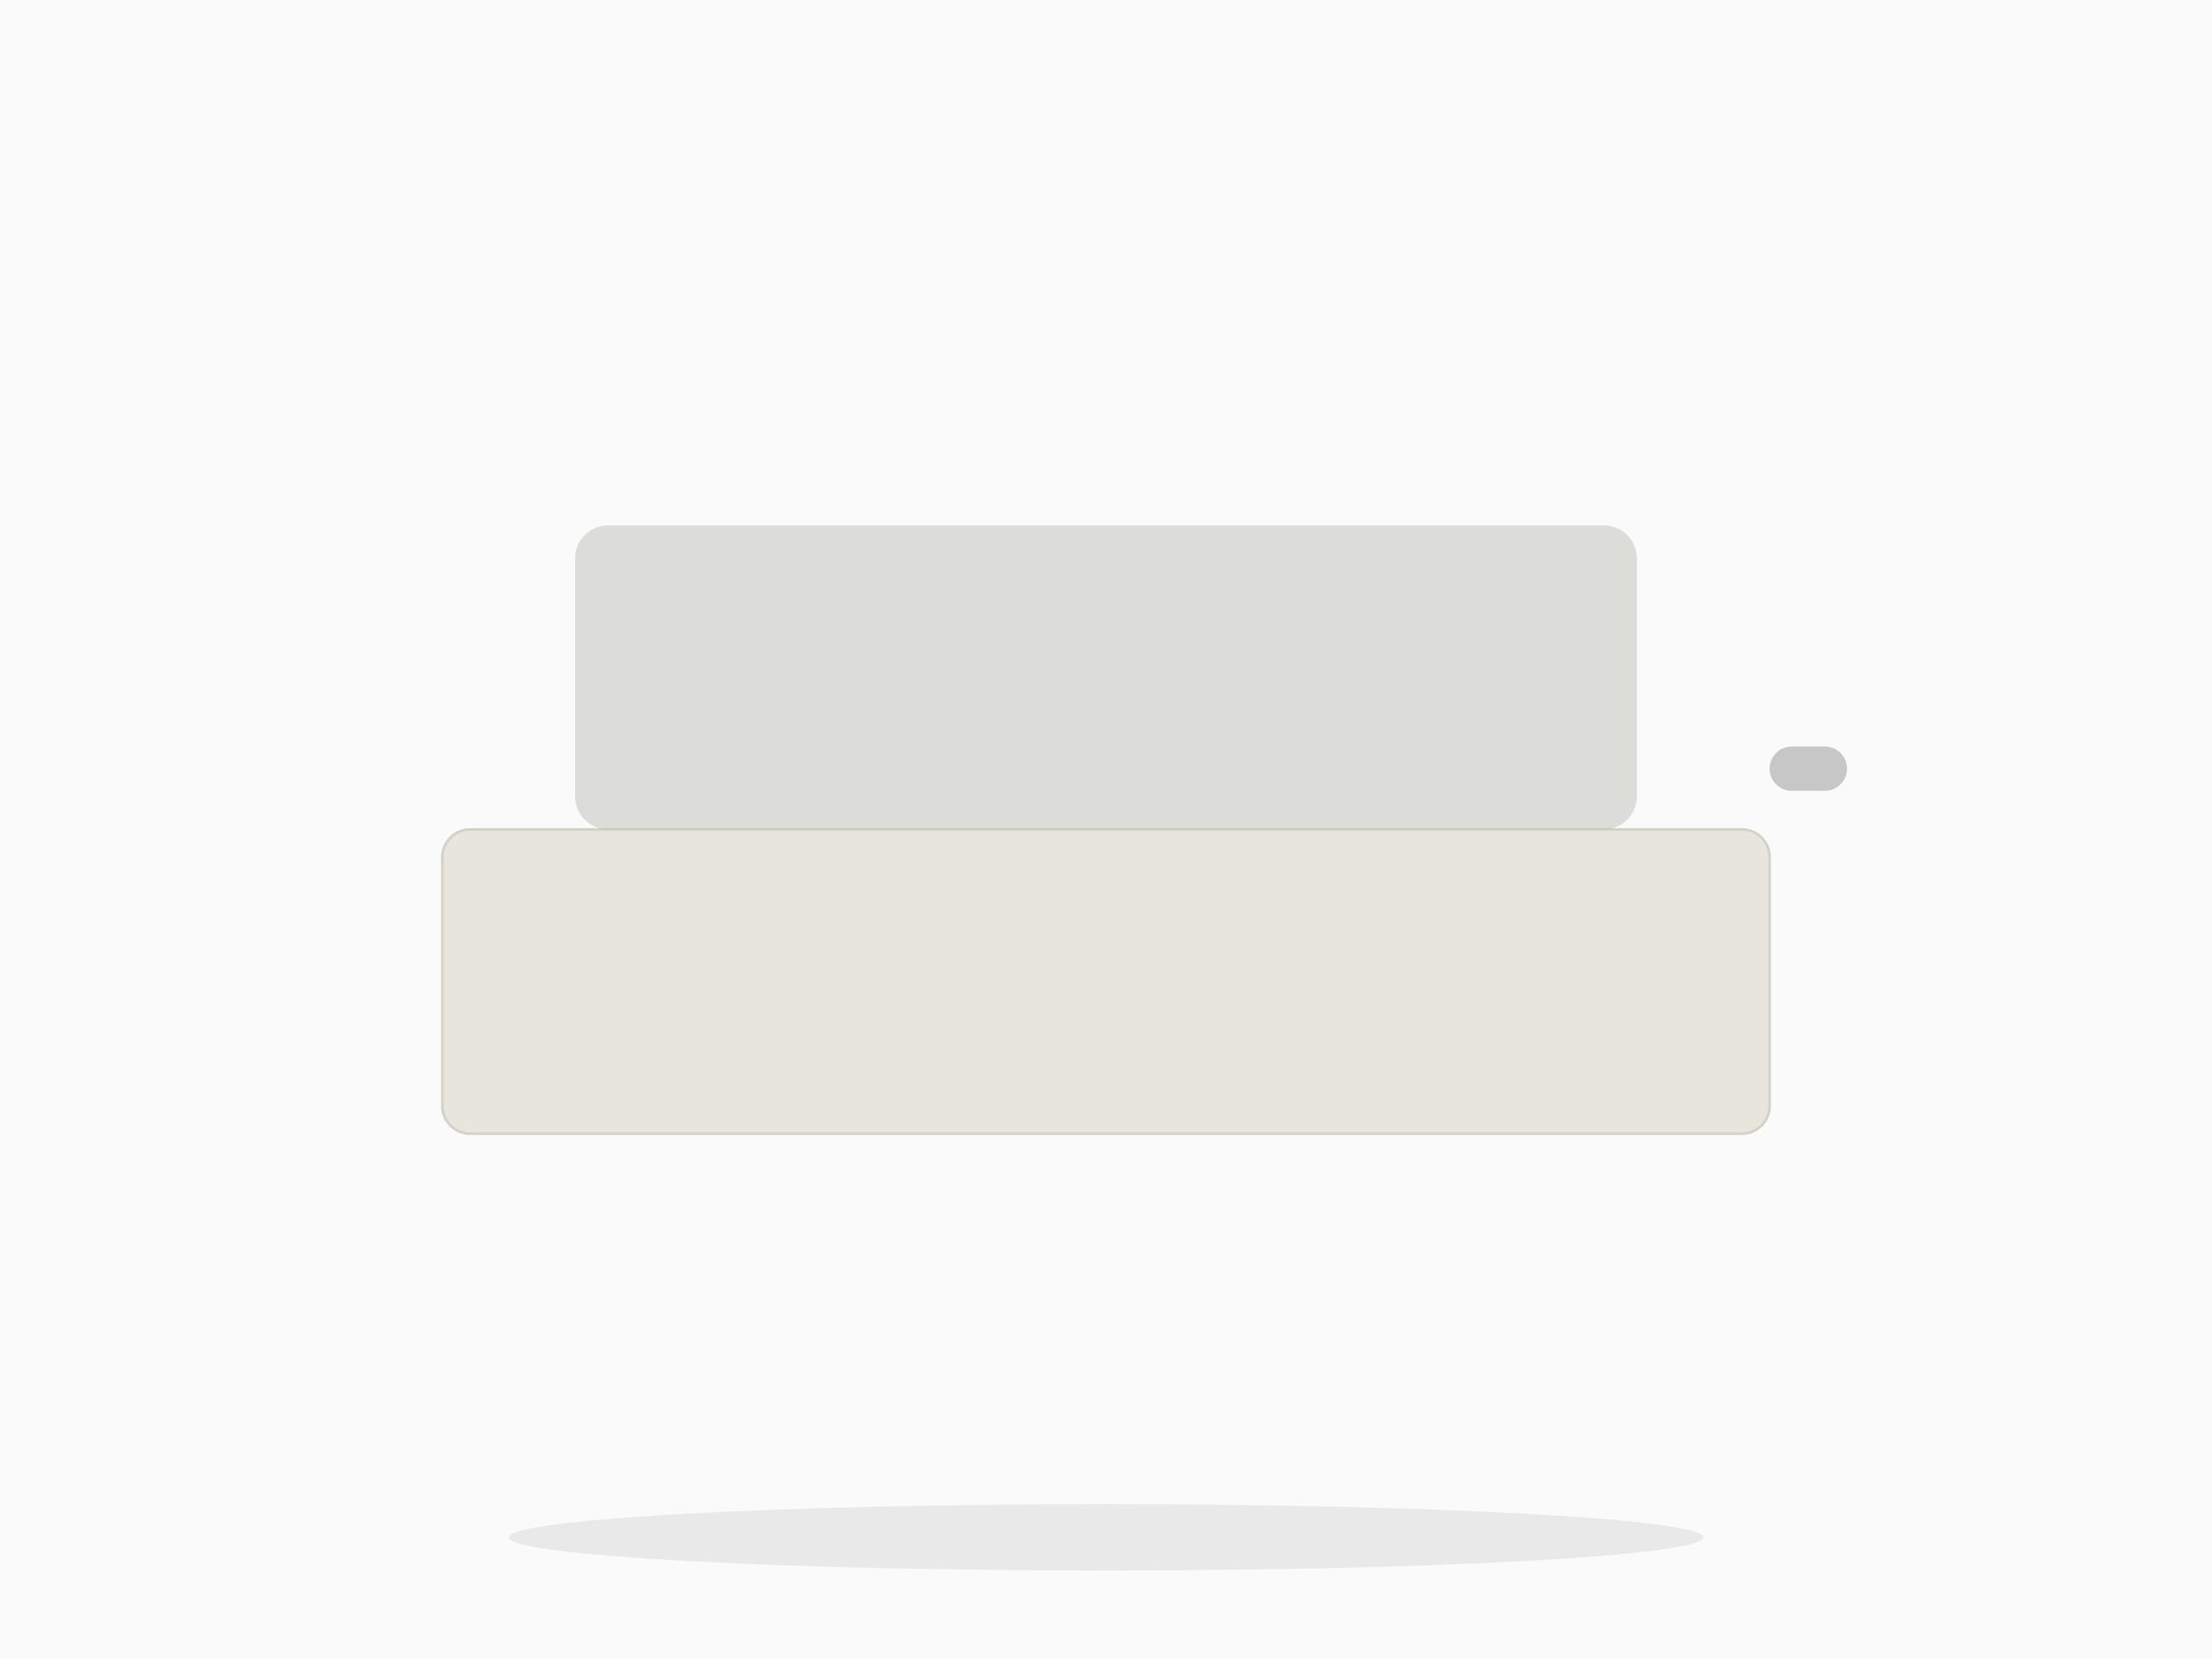
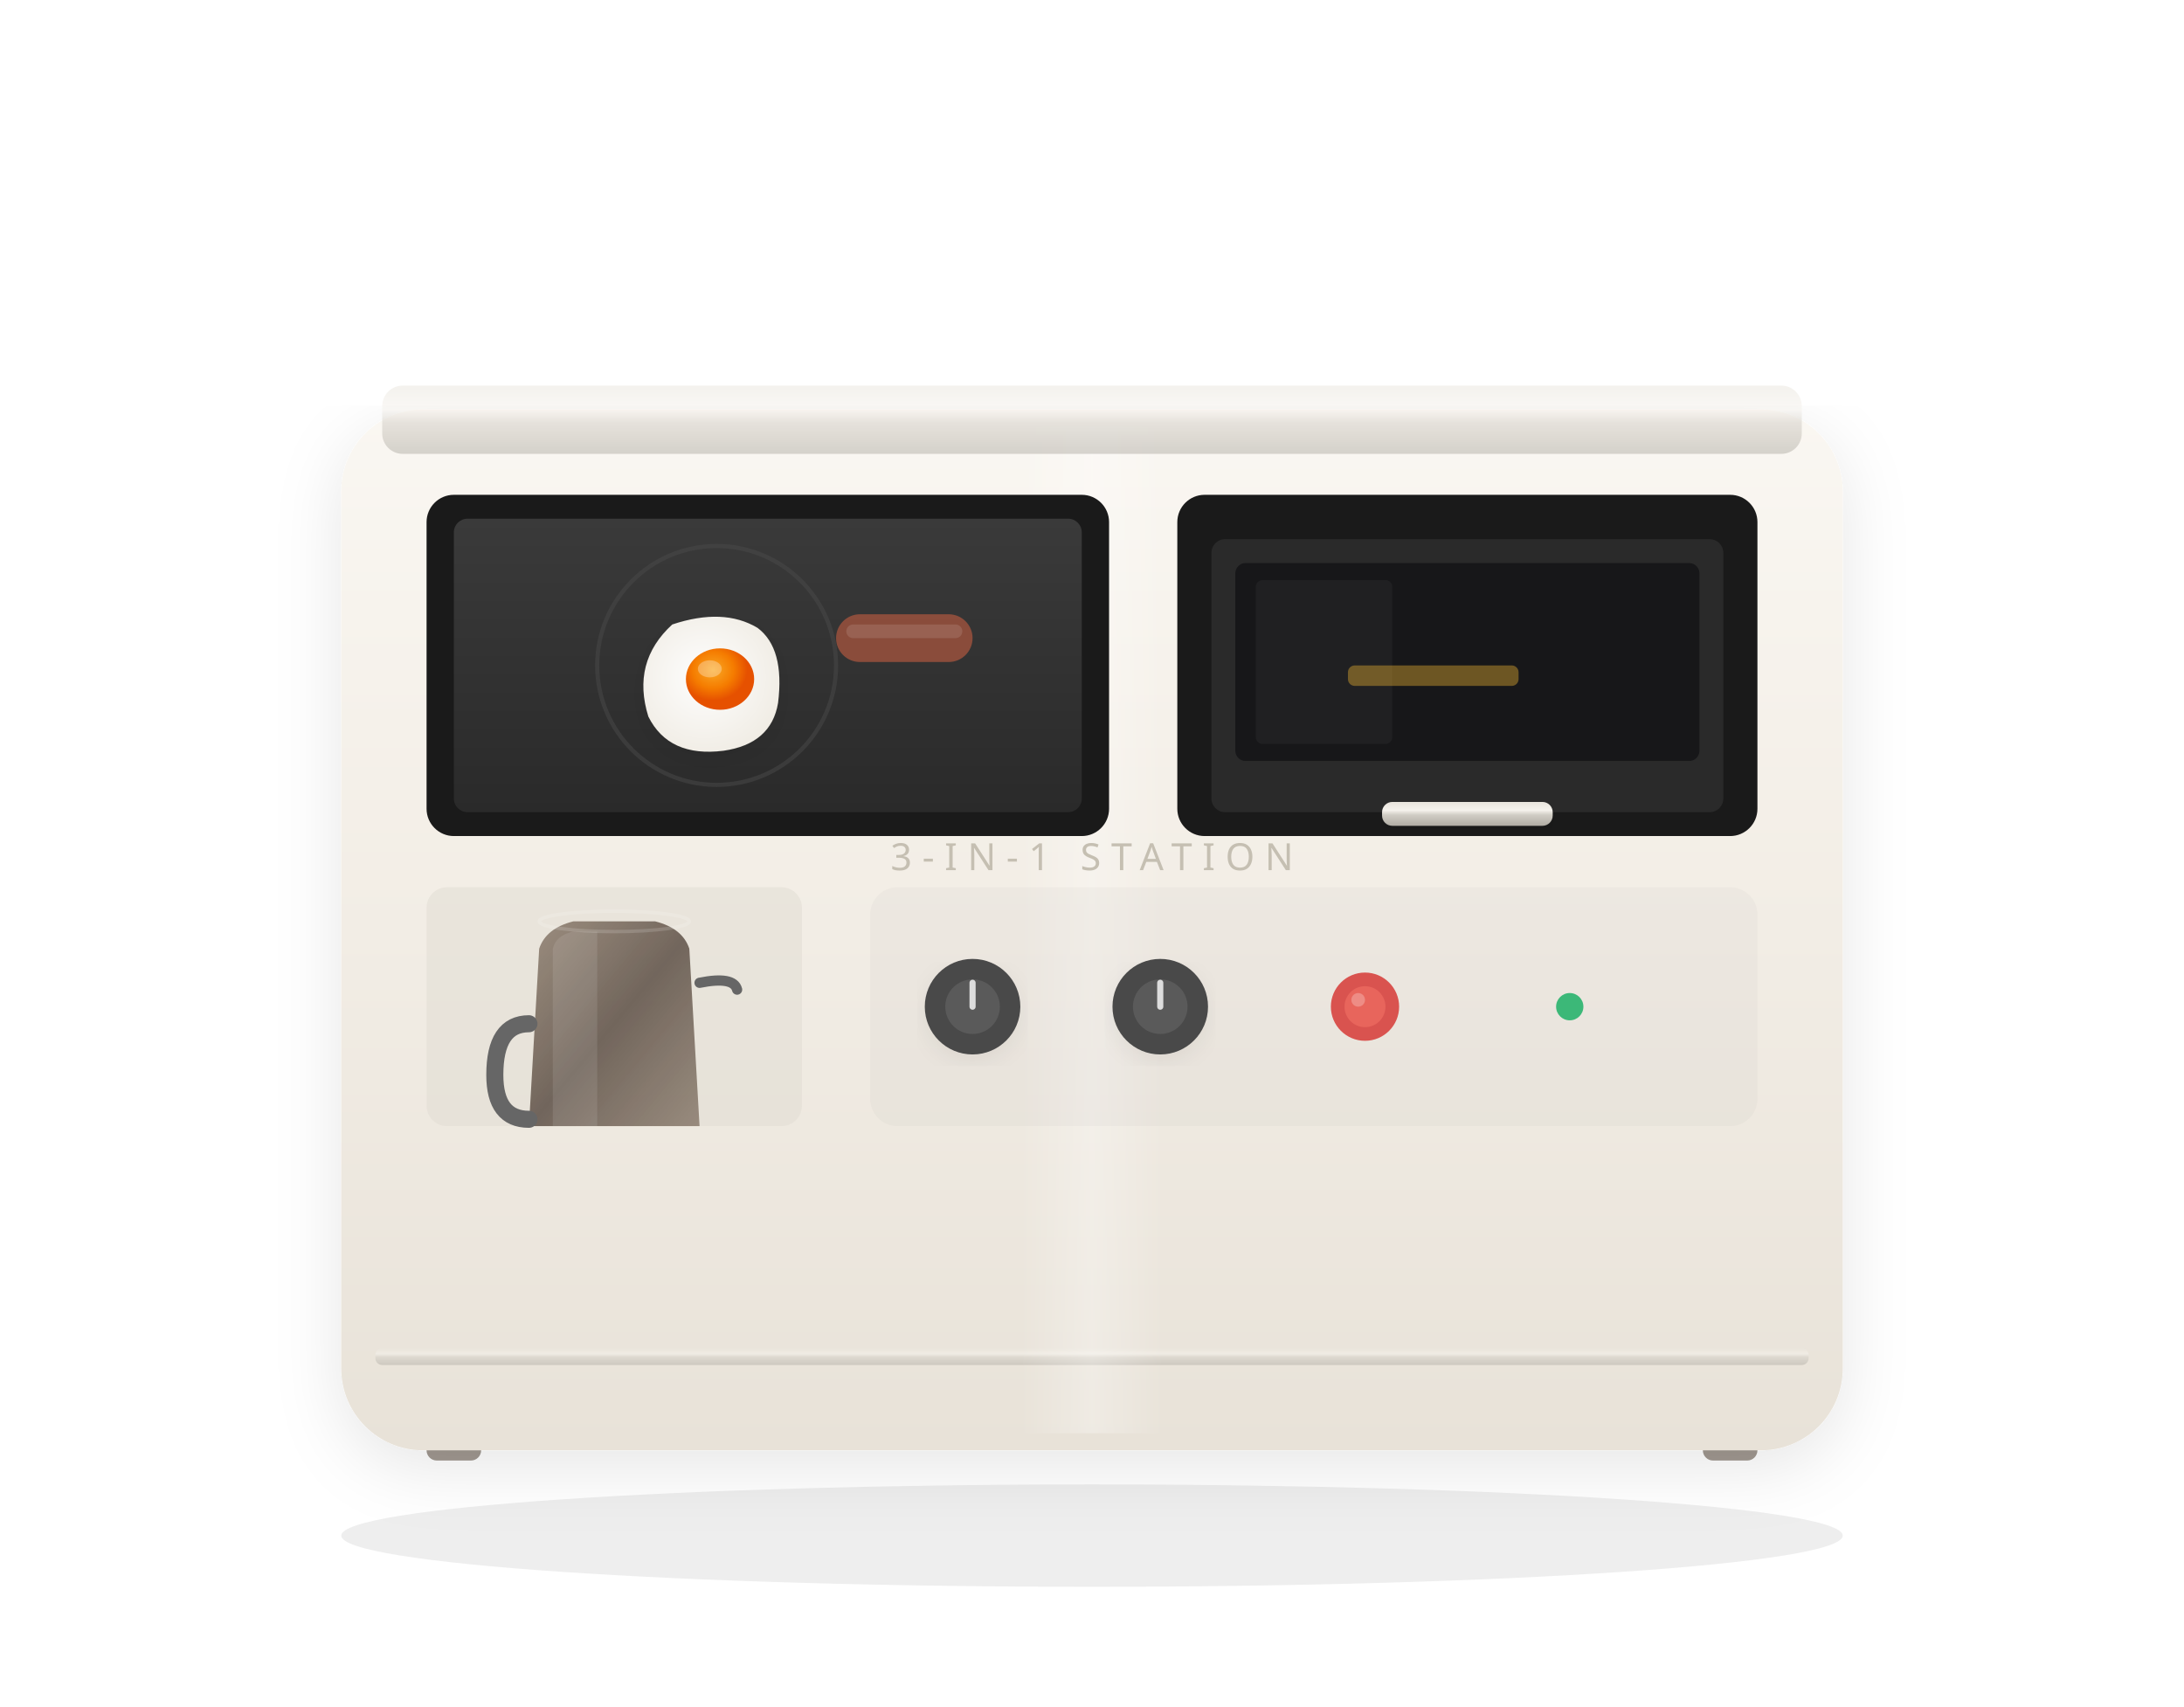
- <svg xmlns="http://www.w3.org/2000/svg" viewBox="0 0 400 300" width="400" height="300">
-   <rect width="400" height="300" fill="#FAFAFA" />
-   <ellipse cx="200" cy="278" rx="108" ry="6" fill="rgba(0,0,0,0.07)" />
-   <rect x="80" y="150" width="240" height="55" rx="5" fill="#E8E5DD" stroke="#D5D2CA" stroke-width="0.5" />
-   <rect x="104" y="95" width="192" height="55" rx="6" fill="#B0AFA5" opacity="0.4" />
-   <rect x="320" y="135" width="14" height="8" rx="4" fill="#666" opacity="0.35" />
+ <svg xmlns="http://www.w3.org/2000/svg" viewBox="0 0 640 500" width="640" height="500">
+   <defs>
+     <linearGradient id="bodyGrad" x1="0" y1="0" x2="0" y2="1">
+       <stop offset="0%" stop-color="#faf7f2" />
+       <stop offset="50%" stop-color="#f2ede5" />
+       <stop offset="100%" stop-color="#e8e2d8" />
+     </linearGradient>
+     <linearGradient id="plateGrad" x1="0" y1="0" x2="0" y2="1">
+       <stop offset="0%" stop-color="#3a3a3a" />
+       <stop offset="100%" stop-color="#2a2a2a" />
+     </linearGradient>
+     <linearGradient id="chrome" x1="0" y1="0" x2="0" y2="1">
+       <stop offset="0%" stop-color="#e8e4dc" />
+       <stop offset="35%" stop-color="#f5f2ec" />
+       <stop offset="55%" stop-color="#d0ccc4" />
+       <stop offset="100%" stop-color="#b0aca4" />
+     </linearGradient>
+     <radialGradient id="eggWhite" cx="0.45" cy="0.45" r="0.6">
+       <stop offset="0%" stop-color="#fefefe" />
+       <stop offset="100%" stop-color="#f0ece4" />
+     </radialGradient>
+     <radialGradient id="eggYolk" cx="0.4" cy="0.35" r="0.5">
+       <stop offset="0%" stop-color="#f9a825" />
+       <stop offset="60%" stop-color="#f57c00" />
+       <stop offset="100%" stop-color="#e65100" />
+     </radialGradient>
+     <linearGradient id="coffeeCarafe" x1="0" y1="0" x2="1" y2="1">
+       <stop offset="0%" stop-color="rgba(60,35,15,0.45)" />
+       <stop offset="50%" stop-color="rgba(35,18,8,0.6)" />
+       <stop offset="100%" stop-color="rgba(55,32,14,0.45)" />
+     </linearGradient>
+     <linearGradient id="sheen" x1="0" y1="0" x2="1" y2="0">
+       <stop offset="0%" stop-color="rgba(255,255,255,0)" />
+       <stop offset="45%" stop-color="rgba(255,255,255,0)" />
+       <stop offset="50%" stop-color="rgba(255,255,255,0.28)" />
+       <stop offset="55%" stop-color="rgba(255,255,255,0)" />
+       <stop offset="100%" stop-color="rgba(255,255,255,0)" />
+       <animateTransform attributeName="gradientTransform" type="translate" from="-1 0" to="1 0" dur="4.5s" repeatCount="indefinite" />
+     </linearGradient>
+     <filter id="drop" x="-6%" y="-2%" width="112%" height="112%">
+       <feDropShadow dx="0" dy="5" stdDeviation="10" flood-color="#000" flood-opacity="0.10" />
+     </filter>
+     <filter id="soft" x="-8%" y="-4%" width="116%" height="116%">
+       <feDropShadow dx="0" dy="2" stdDeviation="3" flood-color="#000" flood-opacity="0.06" />
+     </filter>
+   </defs>
+   <ellipse cx="320" cy="450" rx="220" ry="15" fill="rgba(0,0,0,0.07)" />
+   <rect x="125" y="420" width="16" height="8" rx="3" fill="#a09890" />
+   <rect x="499" y="420" width="16" height="8" rx="3" fill="#a09890" />
+   <rect x="100" y="120" width="440" height="305" rx="24" fill="url(#bodyGrad)" filter="url(#drop)" />
+   <rect x="110" y="395" width="420" height="5" rx="2" fill="url(#chrome)" opacity="0.5" />
+   <rect x="108" y="125" width="424" height="295" rx="20" fill="url(#sheen)" pointer-events="none" />
+   <rect x="112" y="113" width="416" height="20" rx="6" fill="url(#chrome)" opacity="0.5" />
+   <rect x="125" y="145" width="200" height="100" rx="8" fill="#1a1a1a" />
+   <rect x="133" y="152" width="184" height="86" rx="4" fill="url(#plateGrad)" />
+   <circle cx="210" cy="195" r="35" fill="none" stroke="#4a4a4a" stroke-width="1.2" opacity="0.5" />
+   <g>
+     <path d="M197 183 Q185 194 190 210 Q196 222 212 220 Q226 218 228 206 Q230 190 222 184 Q212 178 197 183 Z" fill="url(#eggWhite)" filter="url(#soft)" />
+     <ellipse cx="211" cy="199" rx="10" ry="9" fill="url(#eggYolk)" />
+     <ellipse cx="208" cy="196" rx="3.5" ry="2.5" fill="rgba(255,255,255,0.3)" />
+   </g>
+   <rect x="245" y="180" width="40" height="14" rx="7" fill="#a0523d" opacity="0.8" />
+   <rect x="248" y="183" width="34" height="4" rx="2" fill="rgba(255,255,255,0.12)" />
+   <rect x="345" y="145" width="170" height="100" rx="8" fill="#1a1a1a" />
+   <rect x="355" y="158" width="150" height="80" rx="4" fill="#2a2a2a" />
+   <rect x="362" y="165" width="136" height="58" rx="3" fill="rgba(15,15,18,0.7)" />
+   <rect x="368" y="170" width="40" height="48" rx="2" fill="rgba(255,255,255,0.04)" />
+   <rect x="395" y="195" width="50" height="6" rx="2" fill="#c4952e" opacity="0.5" />
+   <rect x="405" y="235" width="50" height="7" rx="3" fill="url(#chrome)" filter="url(#soft)" />
+   <rect x="125" y="260" width="110" height="70" rx="6" fill="#e0dbd2" opacity="0.5" />
+   <path d="M155 330 L158 278 Q160 272 168 270 L192 270 Q200 272 202 278 L205 330 Z" fill="url(#coffeeCarafe)" />
+   <path d="M162 330 L162 278 Q163 274 168 273 L175 273 L175 330 Z" fill="rgba(255,255,255,0.1)" />
+   <ellipse cx="180" cy="270" rx="22" ry="3" fill="none" stroke="rgba(255,255,255,0.15)" stroke-width="1" />
+   <path d="M205 288 Q215 286 216 290" fill="none" stroke="#666" stroke-width="3" stroke-linecap="round" />
+   <path d="M155 300 Q145 300 145 315 Q145 328 155 328" fill="none" stroke="#666" stroke-width="5" stroke-linecap="round" />
+   <ellipse cx="180" cy="285" rx="1.5" ry="2.5" fill="rgba(80,50,25,0.7)" opacity="0">
+     <animate attributeName="opacity" values="0;0.8;0" dur="1.3s" begin="0s" repeatCount="indefinite" />
+     <animate attributeName="cy" values="280;295" dur="1.3s" begin="0s" repeatCount="indefinite" />
+   </ellipse>
+   <ellipse cx="180" cy="285" rx="1.5" ry="2.5" fill="rgba(80,50,25,0.7)" opacity="0">
+     <animate attributeName="opacity" values="0;0.8;0" dur="1.2s" begin="0.5s" repeatCount="indefinite" />
+     <animate attributeName="cy" values="280;295" dur="1.2s" begin="0.5s" repeatCount="indefinite" />
+   </ellipse>
+   <rect x="255" y="260" width="260" height="70" rx="8" fill="rgba(0,0,0,0.025)" />
+   <circle cx="285" cy="295" r="14" fill="#4a4a4a" filter="url(#soft)" />
+   <circle cx="285" cy="295" r="8" fill="#5a5a5a" />
+   <line x1="285" y1="295" x2="285" y2="288" stroke="#ddd" stroke-width="1.8" stroke-linecap="round" />
+   <circle cx="340" cy="295" r="14" fill="#4a4a4a" filter="url(#soft)" />
+   <circle cx="340" cy="295" r="8" fill="#5a5a5a" />
+   <line x1="340" y1="295" x2="340" y2="288" stroke="#ddd" stroke-width="1.8" stroke-linecap="round" />
+   <circle cx="400" cy="295" r="10" fill="#d9534f" />
+   <circle cx="400" cy="295" r="6" fill="#e8655c" />
+   <circle cx="398" cy="293" r="2" fill="rgba(255,255,255,0.25)" />
+   <circle cx="460" cy="295" r="4" fill="#3cb878">
+     <animate attributeName="opacity" values="0.25;1;0.25" dur="2s" repeatCount="indefinite" />
+   </circle>
+   <g opacity="0.3">
+     <path d="M190 138 Q195 125 200 138" fill="none" stroke="#999" stroke-width="2" stroke-linecap="round" opacity="0">
+       <animate attributeName="opacity" values="0;0.5;0" dur="1.8s" begin="0s" repeatCount="indefinite" />
+       <animateTransform attributeName="transform" type="translate" from="0 0" to="5 -10" dur="1.8s" begin="0s" repeatCount="indefinite" />
+     </path>
+     <path d="M220 136 Q225 122 230 136" fill="none" stroke="#999" stroke-width="2.2" stroke-linecap="round" opacity="0">
+       <animate attributeName="opacity" values="0;0.55;0" dur="2s" begin="0.5s" repeatCount="indefinite" />
+       <animateTransform attributeName="transform" type="translate" from="0 0" to="-4 -12" dur="2s" begin="0.5s" repeatCount="indefinite" />
+     </path>
+     <path d="M410 146 Q412 134 415 146" fill="none" stroke="#999" stroke-width="2" stroke-linecap="round" opacity="0">
+       <animate attributeName="opacity" values="0;0.45;0" dur="2.2s" begin="0.3s" repeatCount="indefinite" />
+       <animateTransform attributeName="transform" type="translate" from="0 0" to="3 -11" dur="2.2s" begin="0.3s" repeatCount="indefinite" />
+     </path>
+   </g>
+   <text x="320" y="255" text-anchor="middle" font-family="system-ui, sans-serif" font-size="11" font-weight="500" letter-spacing="3" fill="#c5bfb2">3-IN-1 STATION</text>
</svg>
